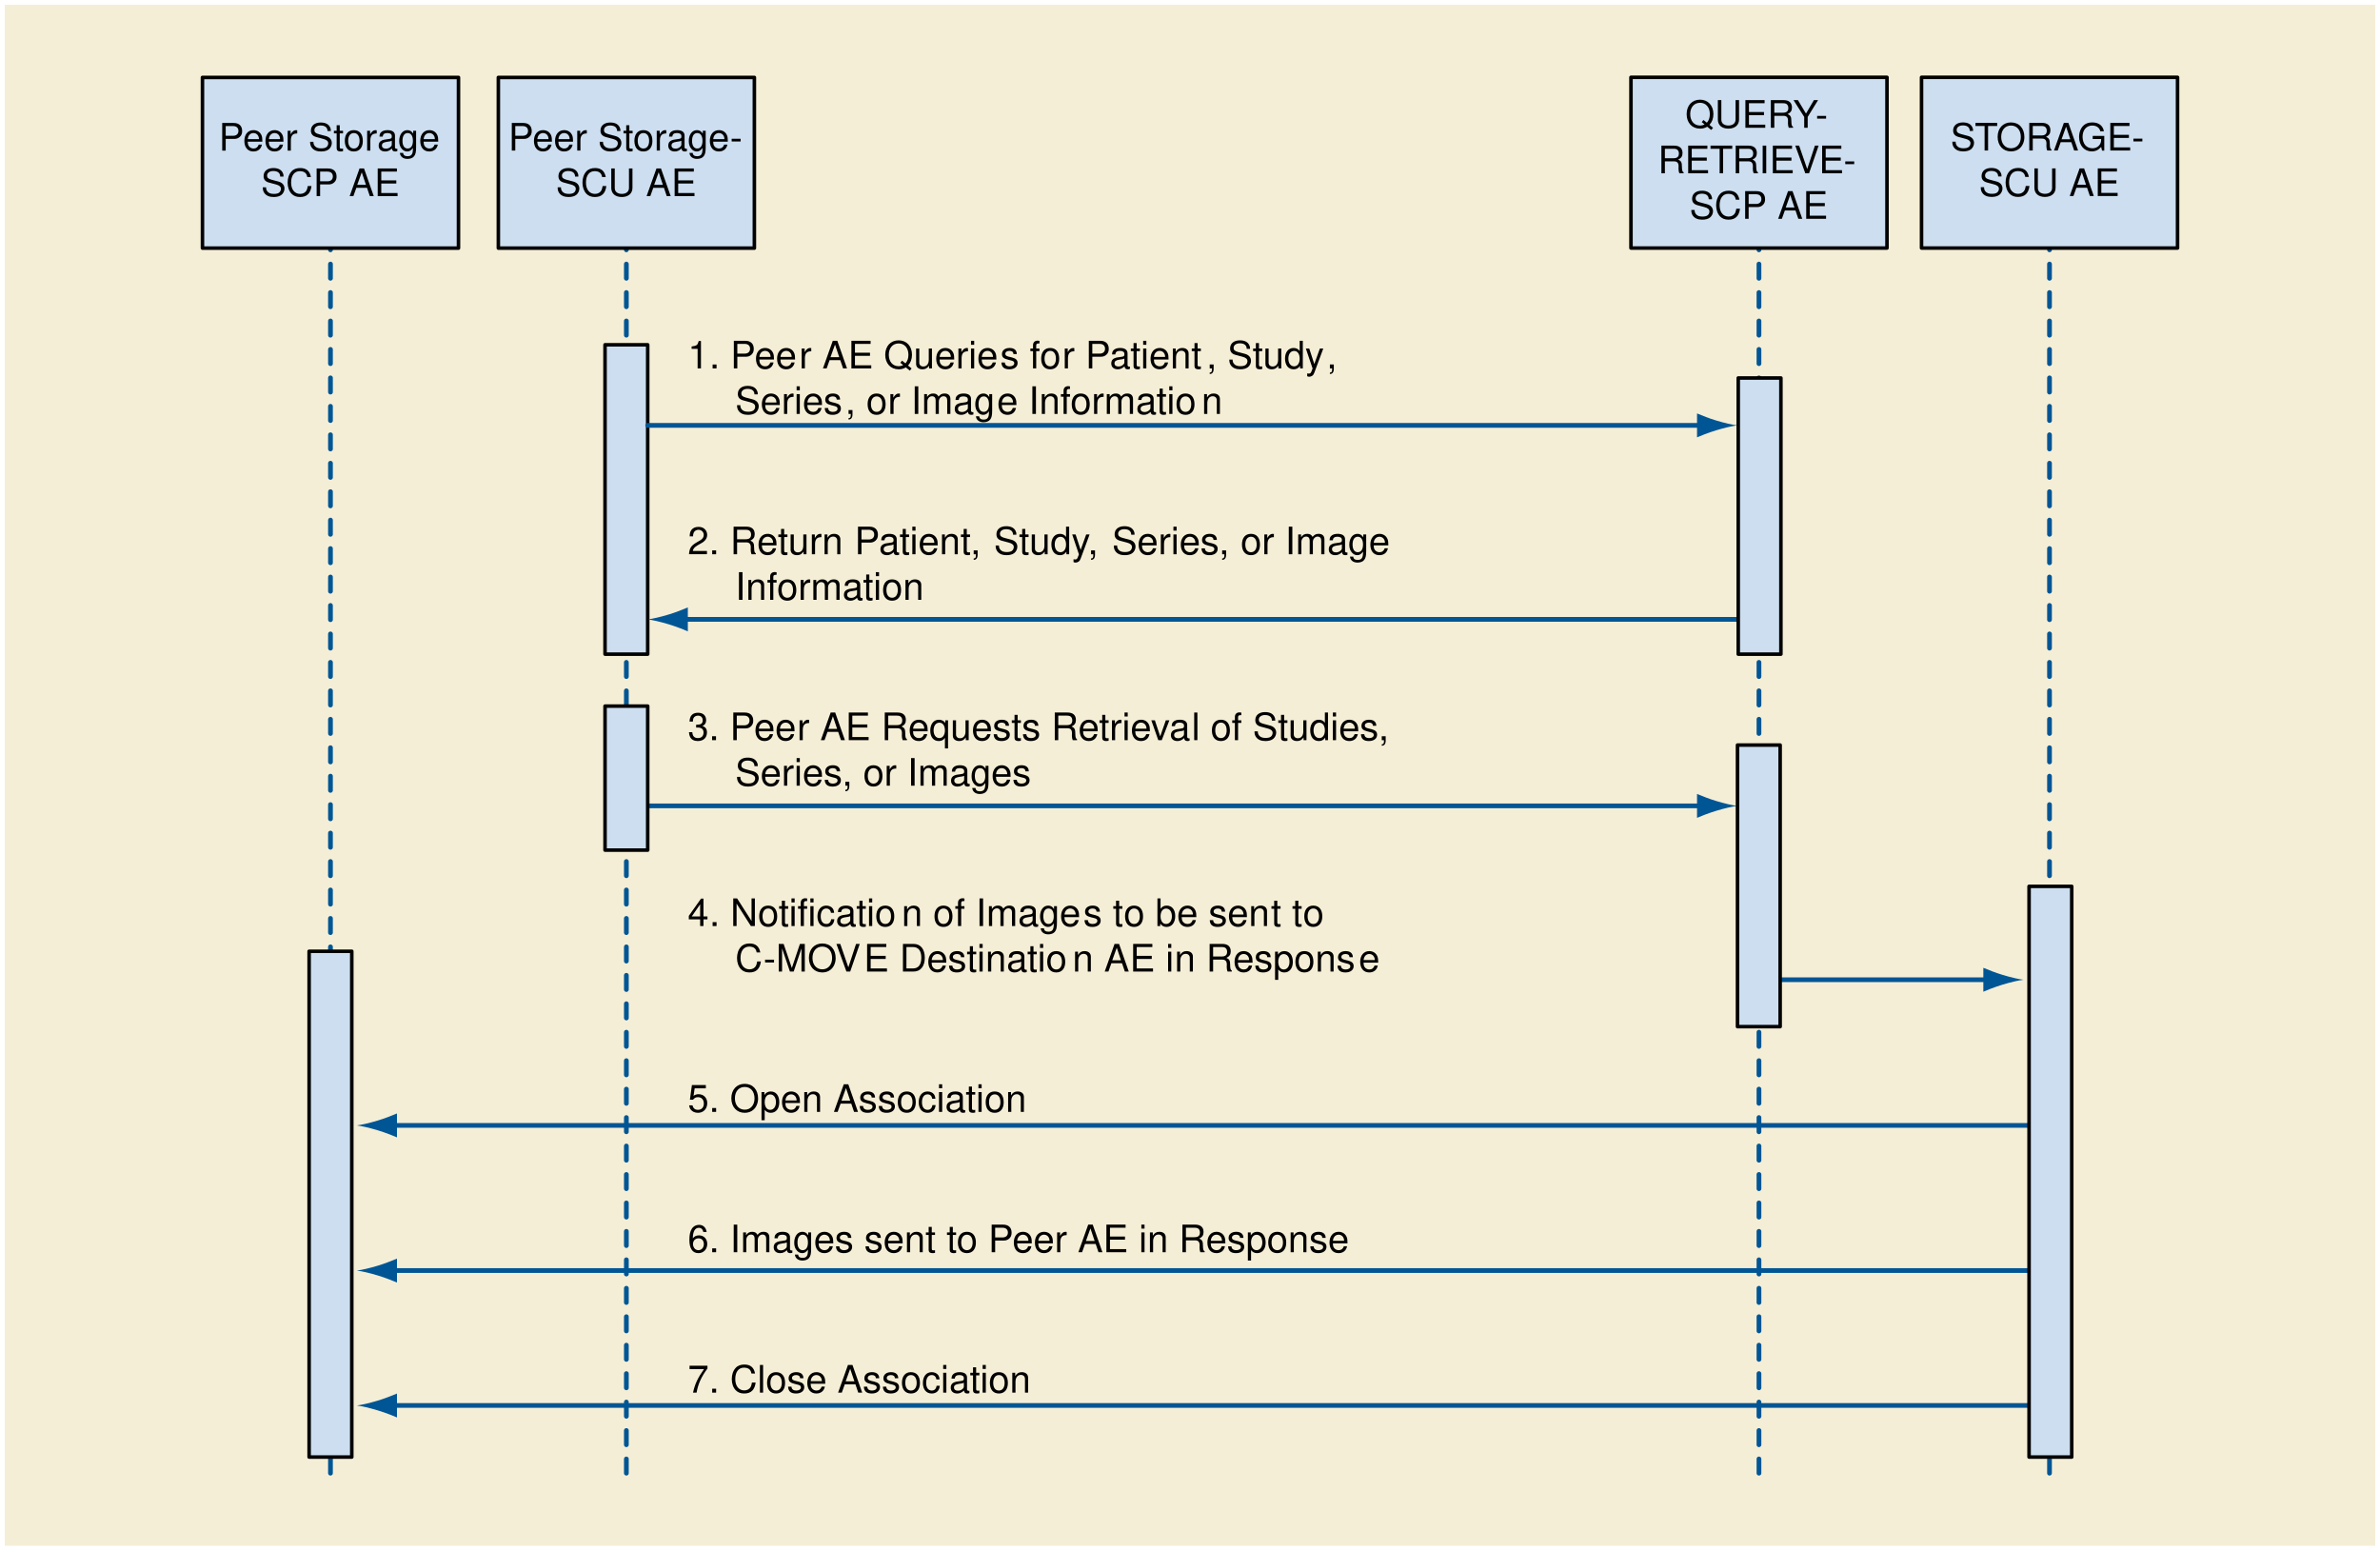
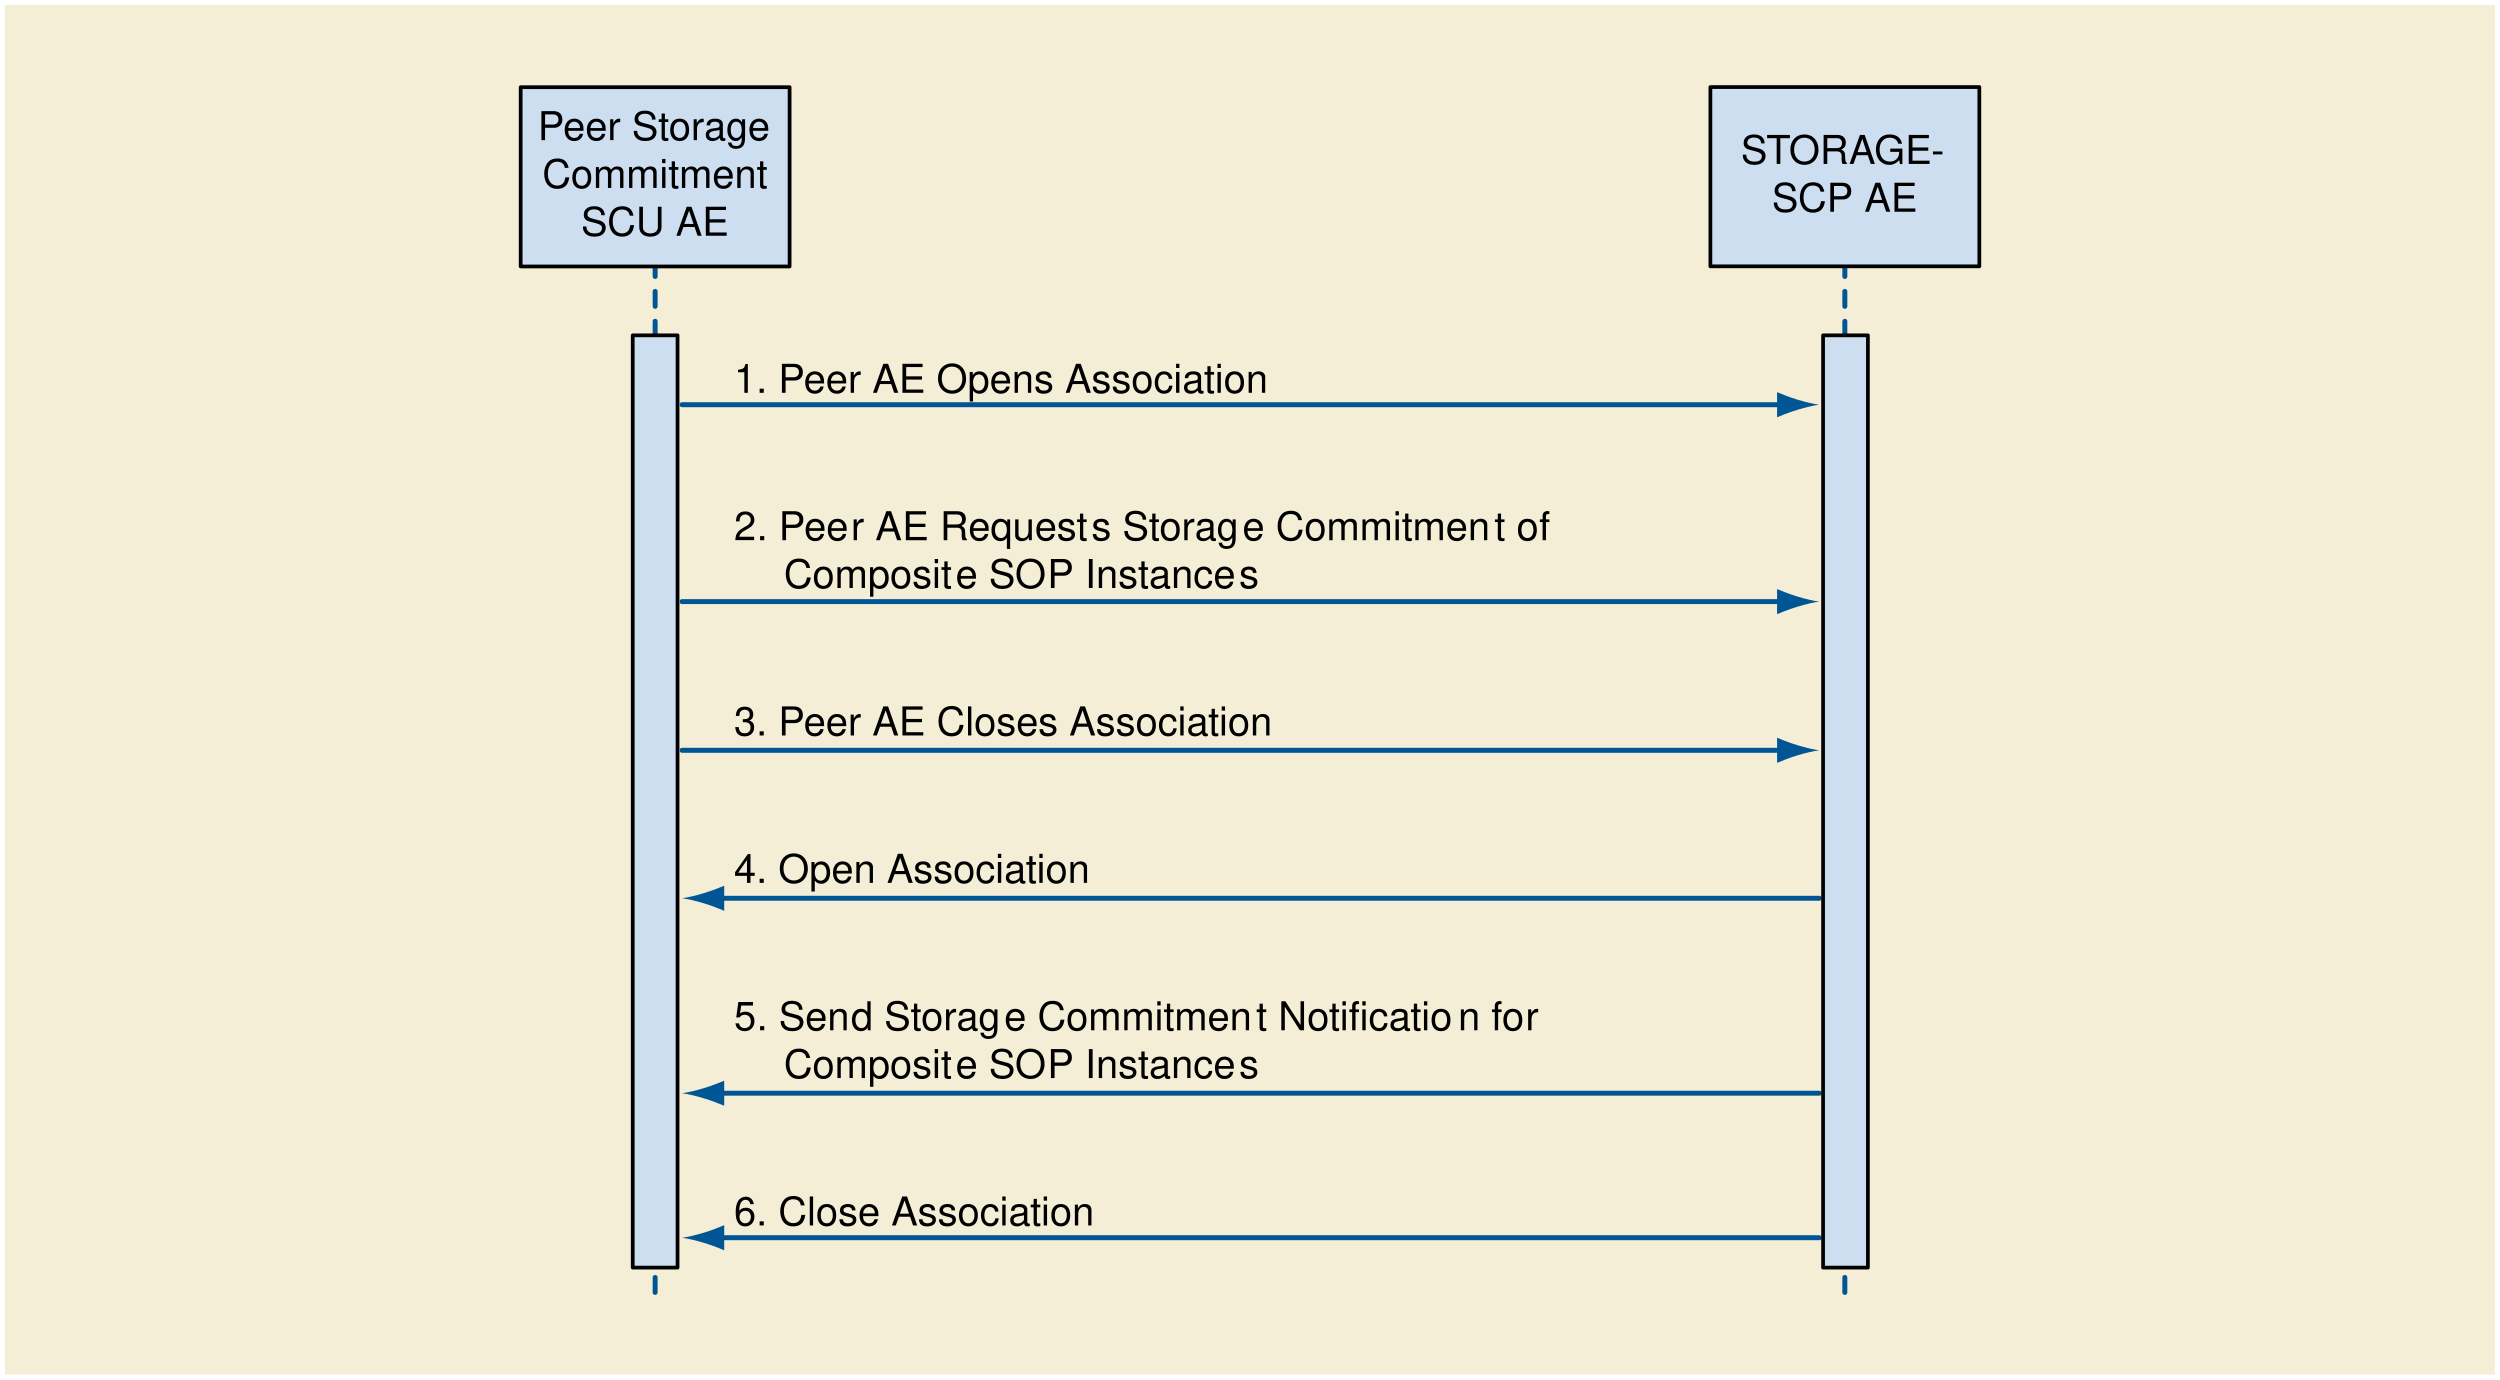
- <svg xmlns="http://www.w3.org/2000/svg" version="1.1" id="Layer_1" x="0px" y="0px" width="502px" height="327px" viewBox="0 0 502 327" enable-background="new 0 0 502 327" xml:space="preserve">
+ <svg xmlns="http://www.w3.org/2000/svg" version="1.1" id="Layer_1" x="0px" y="0px" width="502px" height="277px" viewBox="0 0 502 277" enable-background="new 0 0 502 277" xml:space="preserve">
  <defs>
    <style type="text/css">
    text {
      font-family: Helvetica, Verdana, ArialUnicodeMS, san-serif
    }
    </style>
  </defs>
  <g>
   </g>
  <g>
-     <rect x="1" y="1" fill="#F5EED6" width="500" height="325" />
+     <rect x="1" y="1" fill="#F5EED6" width="500" height="275" />
    <g>
-       <line fill="#4F8ABE" stroke="#005695" stroke-linecap="round" stroke-miterlimit="1" stroke-dasharray="3" x1="69.705" y1="310.691" x2="69.705" y2="42.068" />
-       <rect x="42.705" y="16.328" fill="#CCDEF0" stroke="#010101" stroke-width="0.75" stroke-linecap="round" stroke-linejoin="round" stroke-miterlimit="1" width="54.001" height="36" />
-       <text transform="matrix(1 0 0 1 46.1372 31.7603)">
+       <line fill="#4F8ABE" stroke="#005695" stroke-linecap="round" stroke-miterlimit="1" stroke-dasharray="3" x1="131.552" y1="259.515" x2="131.552" y2="51.477" />
+       <rect x="127.052" y="67.333" fill="#CCDEF0" stroke="#010101" stroke-width="0.75" stroke-linecap="round" stroke-linejoin="round" stroke-miterlimit="1" width="9" height="187.2" />
+       <line fill="#4F8ABE" stroke="#005695" stroke-linecap="round" stroke-miterlimit="1" stroke-dasharray="3" x1="370.443" y1="259.515" x2="370.443" y2="51.477" />
+       <rect x="343.446" y="17.486" fill="#CCDEF0" stroke="#010101" stroke-width="0.75" stroke-linecap="round" stroke-linejoin="round" stroke-miterlimit="1" width="54.002" height="36" />
+       <text transform="matrix(1 0 0 1 349.5615 32.9185)">
+         <tspan x="0" y="0" font-size="8">STORAGE-</tspan>
+         <tspan x="6.219" y="9.6" font-size="8">SCP AE</tspan>
+       </text>
+       <line fill="#4F8ABE" stroke="#005695" stroke-linecap="round" stroke-miterlimit="1" x1="136.952" y1="81.262" x2="358.532" y2="81.262" />
+       <path fill="#005695" d="M360.894,80.236c-1.652-0.499-2.728-0.959-4.054-1.491v5.044c0.475-0.226,2.401-0.992,4.054-1.491             c1.77-0.535,3.375-0.9,4.415-1.031C364.269,81.137,362.663,80.771,360.894,80.236z" />
+       <line fill="#4F8ABE" stroke="#005695" stroke-linecap="round" stroke-miterlimit="1" x1="365.309" y1="219.515" x2="143.729" y2="219.515" />
+       <path fill="#005695" d="M141.367,218.489c1.652-0.499,2.728-0.959,4.054-1.491v5.044c-0.475-0.226-2.401-0.992-4.054-1.491             c-1.77-0.535-3.375-0.9-4.415-1.031C137.992,219.39,139.598,219.023,141.367,218.489z" />
+       <line fill="#4F8ABE" stroke="#005695" stroke-linecap="round" stroke-miterlimit="1" x1="365.309" y1="248.534" x2="143.729" y2="248.534" />
+       <path fill="#005695" d="M141.367,247.509c1.652-0.499,2.728-0.959,4.054-1.491v5.044c-0.475-0.226-2.401-0.992-4.054-1.491             c-1.77-0.535-3.375-0.9-4.415-1.031C137.992,248.409,139.598,248.043,141.367,247.509z" />
+       <line fill="#4F8ABE" stroke="#005695" stroke-linecap="round" stroke-miterlimit="1" x1="136.952" y1="120.801" x2="358.532" y2="120.801" />
+       <path fill="#005695" d="M360.894,119.775c-1.652-0.499-2.728-0.959-4.054-1.491v5.044c0.475-0.226,2.401-0.992,4.054-1.491             c1.77-0.535,3.375-0.9,4.415-1.031C364.269,120.676,362.663,120.31,360.894,119.775z" />
+       <line fill="#4F8ABE" stroke="#005695" stroke-linecap="round" stroke-miterlimit="1" x1="136.952" y1="150.663" x2="358.532" y2="150.663" />
+       <path fill="#005695" d="M360.894,151.688c-1.653,0.499-2.728,0.959-4.054,1.491v-5.044c0.475,0.226,2.4,0.992,4.054,1.491             c1.77,0.535,3.374,0.9,4.415,1.031C364.268,150.788,362.663,151.154,360.894,151.688z" />
+       <line fill="#4F8ABE" stroke="#005695" stroke-linecap="round" stroke-miterlimit="1" x1="365.308" y1="180.373" x2="143.728" y2="180.373" />
+       <path fill="#005695" d="M141.366,181.397c1.653,0.5,2.729,0.96,4.055,1.492v-5.045c-0.475,0.226-2.401,0.993-4.055,1.492             c-1.77,0.534-3.374,0.9-4.414,1.03C137.992,180.498,139.597,180.863,141.366,181.397z" />
+       <rect x="147.384" y="73.146" fill="none" width="170.897" height="176.131" />
+       <text transform="matrix(1 0 0 1 147.3828 78.8765)">
+         <tspan x="0" y="0" font-size="8">1. Peer AE Opens Association</tspan>
+         <tspan x="0" y="29.6" font-size="8">2</tspan>
+         <tspan x="4.538" y="29.6" font-size="8">. </tspan>
+         <tspan x="8.983" y="29.6" font-size="8">Pee</tspan>
+         <tspan x="23.484" y="29.6" font-size="8">r </tspan>
+         <tspan x="28.371" y="29.6" font-size="8">A</tspan>
+         <tspan x="33.796" y="29.6" font-size="8">E </tspan>
+         <tspan x="41.354" y="29.6" font-size="8">Request</tspan>
+         <tspan x="71.774" y="29.6" font-size="8">s </tspan>
+         <tspan x="77.997" y="29.6" font-size="8">Storag</tspan>
+         <tspan x="102.1" y="29.6" font-size="8">e </tspan>
+         <tspan x="108.771" y="29.6" font-size="8">Commitmen</tspan>
+         <tspan x="152.689" y="29.6" font-size="8">t </tspan>
+         <tspan x="157.135" y="29.6" font-size="8">o</tspan>
+         <tspan x="161.673" y="29.6" font-size="8">f </tspan>
+         <tspan x="10" y="39.2" font-size="8">Composit</tspan>
+         <tspan x="44.5" y="39.2" font-size="8">e </tspan>
+         <tspan x="51.172" y="39.2" font-size="8">SO</tspan>
+         <tspan x="62.909" y="39.2" font-size="8">P </tspan>
+         <tspan x="70.467" y="39.2" font-size="8">Instance</tspan>
+         <tspan x="101.42" y="39.2" font-size="8">s</tspan>
+         <tspan x="0" y="68.799" font-size="8">3. Peer AE Closes Association</tspan>
+         <tspan x="0" y="98.4" font-size="8">4. Open Association</tspan>
+         <tspan x="0" y="128" font-size="8">5</tspan>
+         <tspan x="4.538" y="128" font-size="8">. </tspan>
+         <tspan x="8.983" y="128" font-size="8">Sen</tspan>
+         <tspan x="23.484" y="128" font-size="8">d </tspan>
+         <tspan x="30.156" y="128" font-size="8">Storag</tspan>
+         <tspan x="54.26" y="128" font-size="8">e </tspan>
+         <tspan x="60.932" y="128" font-size="8">Commitmen</tspan>
+         <tspan x="104.85" y="128" font-size="8">t </tspan>
+         <tspan x="109.295" y="128" font-size="8">Notificatio</tspan>
+         <tspan x="145.397" y="128" font-size="8">n </tspan>
+         <tspan x="152.069" y="128" font-size="8">fo</tspan>
+         <tspan x="158.92" y="128" font-size="8">r </tspan>
+         <tspan x="10" y="137.6" font-size="8">Composit</tspan>
+         <tspan x="44.5" y="137.6" font-size="8">e </tspan>
+         <tspan x="51.172" y="137.6" font-size="8">SO</tspan>
+         <tspan x="62.909" y="137.6" font-size="8">P </tspan>
+         <tspan x="70.467" y="137.6" font-size="8">Instance</tspan>
+         <tspan x="101.42" y="137.6" font-size="8">s</tspan>
+         <tspan x="0" y="167.2" font-size="8">6. Close Association</tspan>
+       </text>
+       <rect x="366.074" y="67.333" fill="#CCDEF0" stroke="#010101" stroke-width="0.75" stroke-linecap="round" stroke-linejoin="round" stroke-miterlimit="1" width="9" height="187.2" />
+       <rect x="104.552" y="17.505" fill="#CCDEF0" stroke="#010101" stroke-width="0.75" stroke-linecap="round" stroke-linejoin="round" stroke-miterlimit="1" width="54.001" height="36" />
+       <text transform="matrix(1 0 0 1 107.9819 28.1372)">
        <tspan x="0" y="0" font-size="8">Peer Storage</tspan>
-         <tspan x="8.898" y="9.6" font-size="8">SCP AE</tspan>
-       </text>
-       <line fill="#4F8ABE" stroke="#005695" stroke-linecap="round" stroke-miterlimit="1" stroke-dasharray="3" x1="132.115" y1="310.691" x2="132.115" y2="42.068" />
-       <rect x="105.115" y="16.328" fill="#CCDEF0" stroke="#010101" stroke-width="0.75" stroke-linecap="round" stroke-linejoin="round" stroke-miterlimit="1" width="54.001" height="36" />
-       <text transform="matrix(1 0 0 1 107.2168 31.7593)">
-         <tspan x="0" y="0" font-size="8">Peer Storage-</tspan>
-         <tspan x="10.01" y="9.6" font-size="8">SCU AE</tspan>
-       </text>
-       <line fill="#4F8ABE" stroke="#005695" stroke-linecap="round" stroke-miterlimit="1" stroke-dasharray="3" x1="432.291" y1="310.691" x2="432.291" y2="42.068" />
-       <rect x="127.615" y="72.715" fill="#CCDEF0" stroke="#010101" stroke-width="0.75" stroke-linecap="round" stroke-linejoin="round" stroke-miterlimit="1" width="9" height="65.242" />
-       <line fill="#4F8ABE" stroke="#005695" stroke-linecap="round" stroke-miterlimit="1" stroke-dasharray="3" x1="371.007" y1="310.691" x2="371.007" y2="42.068" />
-       <rect x="344.01" y="16.309" fill="#CCDEF0" stroke="#010101" stroke-width="0.75" stroke-linecap="round" stroke-linejoin="round" stroke-miterlimit="1" width="54.002" height="36" />
-       <text transform="matrix(1 0 0 1 355.459 26.9419)">
-         <tspan x="0" y="0" font-size="8">QUERY-</tspan>
-         <tspan x="-5.779" y="9.6" font-size="8">RETRIEVE-</tspan>
-         <tspan x="0.885" y="19.2" font-size="8">SCP AE</tspan>
-       </text>
-       <rect x="405.295" y="16.309" fill="#CCDEF0" stroke="#010101" stroke-width="0.75" stroke-linecap="round" stroke-linejoin="round" stroke-miterlimit="1" width="54" height="36" />
-       <text transform="matrix(1 0 0 1 411.4043 31.7417)">
-         <tspan x="0" y="0" font-size="8">STORAGE-</tspan>
-         <tspan x="5.998" y="9.6" font-size="8">SCU AE</tspan>
-       </text>
-       <g>
-         <line fill="#4F8ABE" stroke="#005695" stroke-linecap="round" stroke-miterlimit="1" x1="136.615" y1="89.71" x2="359.638" y2="89.71" />
-         <path fill="#005695" d="M362,88.685c-1.654-0.5-2.729-0.959-4.055-1.492v5.044c0.475-0.226,2.4-0.993,4.055-1.492                 c1.77-0.535,3.373-0.9,4.414-1.031C365.373,89.585,363.77,89.219,362,88.685z" />
-       </g>
-       <g>
-         <line fill="#4F8ABE" stroke="#005695" stroke-linecap="round" stroke-miterlimit="1" x1="136.615" y1="169.957" x2="359.638" y2="169.957" />
-         <path fill="#005695" d="M362,168.932c-1.654-0.5-2.729-0.959-4.055-1.492v5.045c0.475-0.226,2.4-0.992,4.055-1.492                 c1.77-0.534,3.373-0.9,4.414-1.03C365.373,169.832,363.77,169.466,362,168.932z" />
-       </g>
-       <g>
-         <line fill="#4F8ABE" stroke="#005695" stroke-linecap="round" stroke-miterlimit="1" x1="366.414" y1="130.623" x2="143.392" y2="130.623" />
-         <path fill="#005695" d="M141.029,129.598c1.654-0.5,2.729-0.959,4.055-1.492v5.045c-0.475-0.226-2.4-0.992-4.055-1.492                 c-1.77-0.534-3.373-0.9-4.414-1.03C137.656,130.498,139.26,130.132,141.029,129.598z" />
-       </g>
-       <rect x="65.2" y="200.623" fill="#CCDEF0" stroke="#010101" stroke-width="0.75" stroke-linecap="round" stroke-linejoin="round" stroke-miterlimit="1" width="9" height="106.666" />
-       <g>
-         <g>
-           <line fill="#4F8ABE" stroke="#005695" stroke-linecap="round" stroke-miterlimit="1" x1="429.718" y1="237.344" x2="82.039" y2="237.344" />
-           <path fill="#005695" d="M79.677,236.318c1.654-0.5,2.729-0.959,4.055-1.492v5.045c-0.475-0.227-2.4-0.992-4.055-1.492                     c-1.77-0.535-3.373-0.9-4.414-1.031C76.304,237.219,77.907,236.852,79.677,236.318z" />
-         </g>
-       </g>
-       <g>
-         <g>
-           <line fill="#4F8ABE" stroke="#005695" stroke-linecap="round" stroke-miterlimit="1" x1="429.718" y1="267.957" x2="82.039" y2="267.957" />
-           <path fill="#005695" d="M79.677,266.932c1.654-0.5,2.729-0.959,4.055-1.492v5.045c-0.475-0.227-2.4-0.992-4.055-1.492                     c-1.77-0.535-3.373-0.9-4.414-1.031C76.304,267.832,77.907,267.465,79.677,266.932z" />
-         </g>
-       </g>
-       <g>
-         <g>
-           <line fill="#4F8ABE" stroke="#005695" stroke-linecap="round" stroke-miterlimit="1" x1="429.718" y1="296.41" x2="82.039" y2="296.41" />
-           <path fill="#005695" d="M79.677,295.387c1.654-0.5,2.729-0.961,4.055-1.492v5.045c-0.475-0.227-2.4-0.994-4.055-1.492                     c-1.77-0.535-3.373-0.9-4.414-1.031C76.304,296.285,77.907,295.92,79.677,295.387z" />
-         </g>
-       </g>
-       <rect x="366.638" y="79.715" fill="#CCDEF0" stroke="#010101" stroke-width="0.75" stroke-linecap="round" stroke-linejoin="round" stroke-miterlimit="1" width="9" height="58.242" />
-       <g>
-         <line fill="#4F8ABE" stroke="#005695" stroke-linecap="round" stroke-miterlimit="1" x1="375.479" y1="206.623" x2="420.024" y2="206.623" />
-         <path fill="#005695" d="M422.386,205.598c-1.652-0.5-2.728-0.959-4.054-1.492v5.045c0.475-0.225,2.401-0.992,4.054-1.492                 c1.77-0.533,3.375-0.9,4.415-1.029C425.761,206.498,424.155,206.133,422.386,205.598z" />
-       </g>
-       <rect x="366.479" y="157.131" fill="#CCDEF0" stroke="#010101" stroke-width="0.75" stroke-linecap="round" stroke-linejoin="round" stroke-miterlimit="1" width="9" height="59.387" />
-       <rect x="427.979" y="186.93" fill="#CCDEF0" stroke="#010101" stroke-width="0.75" stroke-linecap="round" stroke-linejoin="round" stroke-miterlimit="1" width="9" height="120.359" />
-       <rect x="127.616" y="148.919" fill="#CCDEF0" stroke="#010101" stroke-width="0.75" stroke-linecap="round" stroke-linejoin="round" stroke-miterlimit="1" width="9" height="30.37" />
-       <rect x="145.066" y="71.969" fill="none" width="148.238" height="229.988" />
-       <text transform="matrix(1 0 0 1 145.0664 77.6997)">
-         <tspan x="0" y="0" font-size="8">1</tspan>
-         <tspan x="4.538" y="0" font-size="8">. </tspan>
-         <tspan x="8.983" y="0" font-size="8">Pee</tspan>
-         <tspan x="23.484" y="0" font-size="8">r </tspan>
-         <tspan x="28.371" y="0" font-size="8">A</tspan>
-         <tspan x="33.796" y="0" font-size="8">E </tspan>
-         <tspan x="41.354" y="0" font-size="8">Querie</tspan>
-         <tspan x="65.9" y="0" font-size="8">s </tspan>
-         <tspan x="72.123" y="0" font-size="8">fo</tspan>
-         <tspan x="78.972" y="0" font-size="8">r </tspan>
-         <tspan x="83.859" y="0" font-size="8">Patient</tspan>
-         <tspan x="109.388" y="0" font-size="8">, </tspan>
-         <tspan x="113.833" y="0" font-size="8">Study</tspan>
-         <tspan x="134.734" y="0" font-size="8">, </tspan>
-         <tspan x="10" y="9.6" font-size="8">Series</tspan>
-         <tspan x="33.209" y="9.6" font-size="8">, </tspan>
-         <tspan x="37.654" y="9.6" font-size="8">o</tspan>
-         <tspan x="42.193" y="9.6" font-size="8">r </tspan>
-         <tspan x="47.08" y="9.6" font-size="8">Imag</tspan>
-         <tspan x="65.22" y="9.6" font-size="8">e </tspan>
-         <tspan x="71.892" y="9.6" font-size="8">Informatio</tspan>
-         <tspan x="108.352" y="9.6" font-size="8">n</tspan>
-         <tspan x="0" y="39.2" font-size="8">2.</tspan>
-         <tspan x="6.672" y="39.2" font-size="8"> </tspan>
-         <tspan x="8.917" y="39.2" font-size="8">Return</tspan>
-         <tspan x="32.929" y="39.2" font-size="8"> </tspan>
-         <tspan x="35.173" y="39.2" font-size="8">Patient,</tspan>
-         <tspan x="62.302" y="39.2" font-size="8"> </tspan>
-         <tspan x="64.547" y="39.2" font-size="8">Study,</tspan>
-         <tspan x="87.227" y="39.2" font-size="8"> </tspan>
-         <tspan x="89.472" y="39.2" font-size="8">Series,</tspan>
-         <tspan x="114.37" y="39.2" font-size="8"> </tspan>
-         <tspan x="116.615" y="39.2" font-size="8">or</tspan>
-         <tspan x="123.729" y="39.2" font-size="8"> </tspan>
-         <tspan x="125.973" y="39.2" font-size="8">Image </tspan>
-         <tspan x="10" y="48.8" font-size="8">Information</tspan>
-         <tspan x="0" y="78.4" font-size="8">3</tspan>
-         <tspan x="4.427" y="78.4" font-size="8">. </tspan>
-         <tspan x="8.872" y="78.4" font-size="8">Pee</tspan>
-         <tspan x="23.04" y="78.4" font-size="8">r </tspan>
-         <tspan x="27.927" y="78.4" font-size="8">A</tspan>
-         <tspan x="33.24" y="78.4" font-size="8">E </tspan>
-         <tspan x="40.799" y="78.4" font-size="8">Request</tspan>
-         <tspan x="70.44" y="78.4" font-size="8">s </tspan>
-         <tspan x="76.663" y="78.4" font-size="8">Retrieva</tspan>
-         <tspan x="106.274" y="78.4" font-size="8">l </tspan>
-         <tspan x="110.274" y="78.4" font-size="8">o</tspan>
-         <tspan x="114.701" y="78.4" font-size="8">f </tspan>
-         <tspan x="119.146" y="78.4" font-size="8">Studies</tspan>
-         <tspan x="145.674" y="78.4" font-size="8">, </tspan>
-         <tspan x="10" y="88" font-size="8">Series</tspan>
-         <tspan x="32.542" y="88" font-size="8">, </tspan>
-         <tspan x="36.988" y="88" font-size="8">o</tspan>
-         <tspan x="41.415" y="88" font-size="8">r </tspan>
-         <tspan x="46.301" y="88" font-size="8">Image</tspan>
-         <tspan x="68.425" y="88" font-size="8">s</tspan>
-         <tspan x="0" y="117.6" font-size="8">4</tspan>
-         <tspan x="4.538" y="117.6" font-size="8">. </tspan>
-         <tspan x="8.983" y="117.6" font-size="8">Notificatio</tspan>
-         <tspan x="45.086" y="117.6" font-size="8">n </tspan>
-         <tspan x="51.758" y="117.6" font-size="8">o</tspan>
-         <tspan x="56.296" y="117.6" font-size="8">f </tspan>
-         <tspan x="60.742" y="117.6" font-size="8">Image</tspan>
-         <tspan x="83.42" y="117.6" font-size="8">s </tspan>
-         <tspan x="89.643" y="117.6" font-size="8">t</tspan>
-         <tspan x="91.955" y="117.6" font-size="8">o </tspan>
-         <tspan x="98.627" y="117.6" font-size="8">b</tspan>
-         <tspan x="103.165" y="117.6" font-size="8">e </tspan>
-         <tspan x="109.837" y="117.6" font-size="8">sen</tspan>
-         <tspan x="123.002" y="117.6" font-size="8">t </tspan>
-         <tspan x="127.447" y="117.6" font-size="8">t</tspan>
-         <tspan x="129.759" y="117.6" font-size="8">o </tspan>
-         <tspan x="10" y="127.201" font-size="8">C-MOV</tspan>
-         <tspan x="37.108" y="127.201" font-size="8">E </tspan>
-         <tspan x="44.667" y="127.201" font-size="8">Destinatio</tspan>
-         <tspan x="81.13" y="127.201" font-size="8">n </tspan>
-         <tspan x="87.802" y="127.201" font-size="8">A</tspan>
-         <tspan x="93.227" y="127.201" font-size="8">E </tspan>
-         <tspan x="100.786" y="127.201" font-size="8">i</tspan>
-         <tspan x="102.652" y="127.201" font-size="8">n </tspan>
-         <tspan x="109.324" y="127.201" font-size="8">Respons</tspan>
-         <tspan x="141.521" y="127.201" font-size="8">e</tspan>
-         <tspan x="0" y="156.8" font-size="8">5. Open Association</tspan>
-         <tspan x="0" y="186.4" font-size="8">6. Images sent to Peer AE in Response</tspan>
-         <tspan x="0" y="216" font-size="8">7. Close Association</tspan>
+         <tspan x="0.9" y="9.6" font-size="8">Commitment</tspan>
+         <tspan x="8.678" y="19.2" font-size="8">SCU AE</tspan>
      </text>
    </g>
  </g>
</svg>
